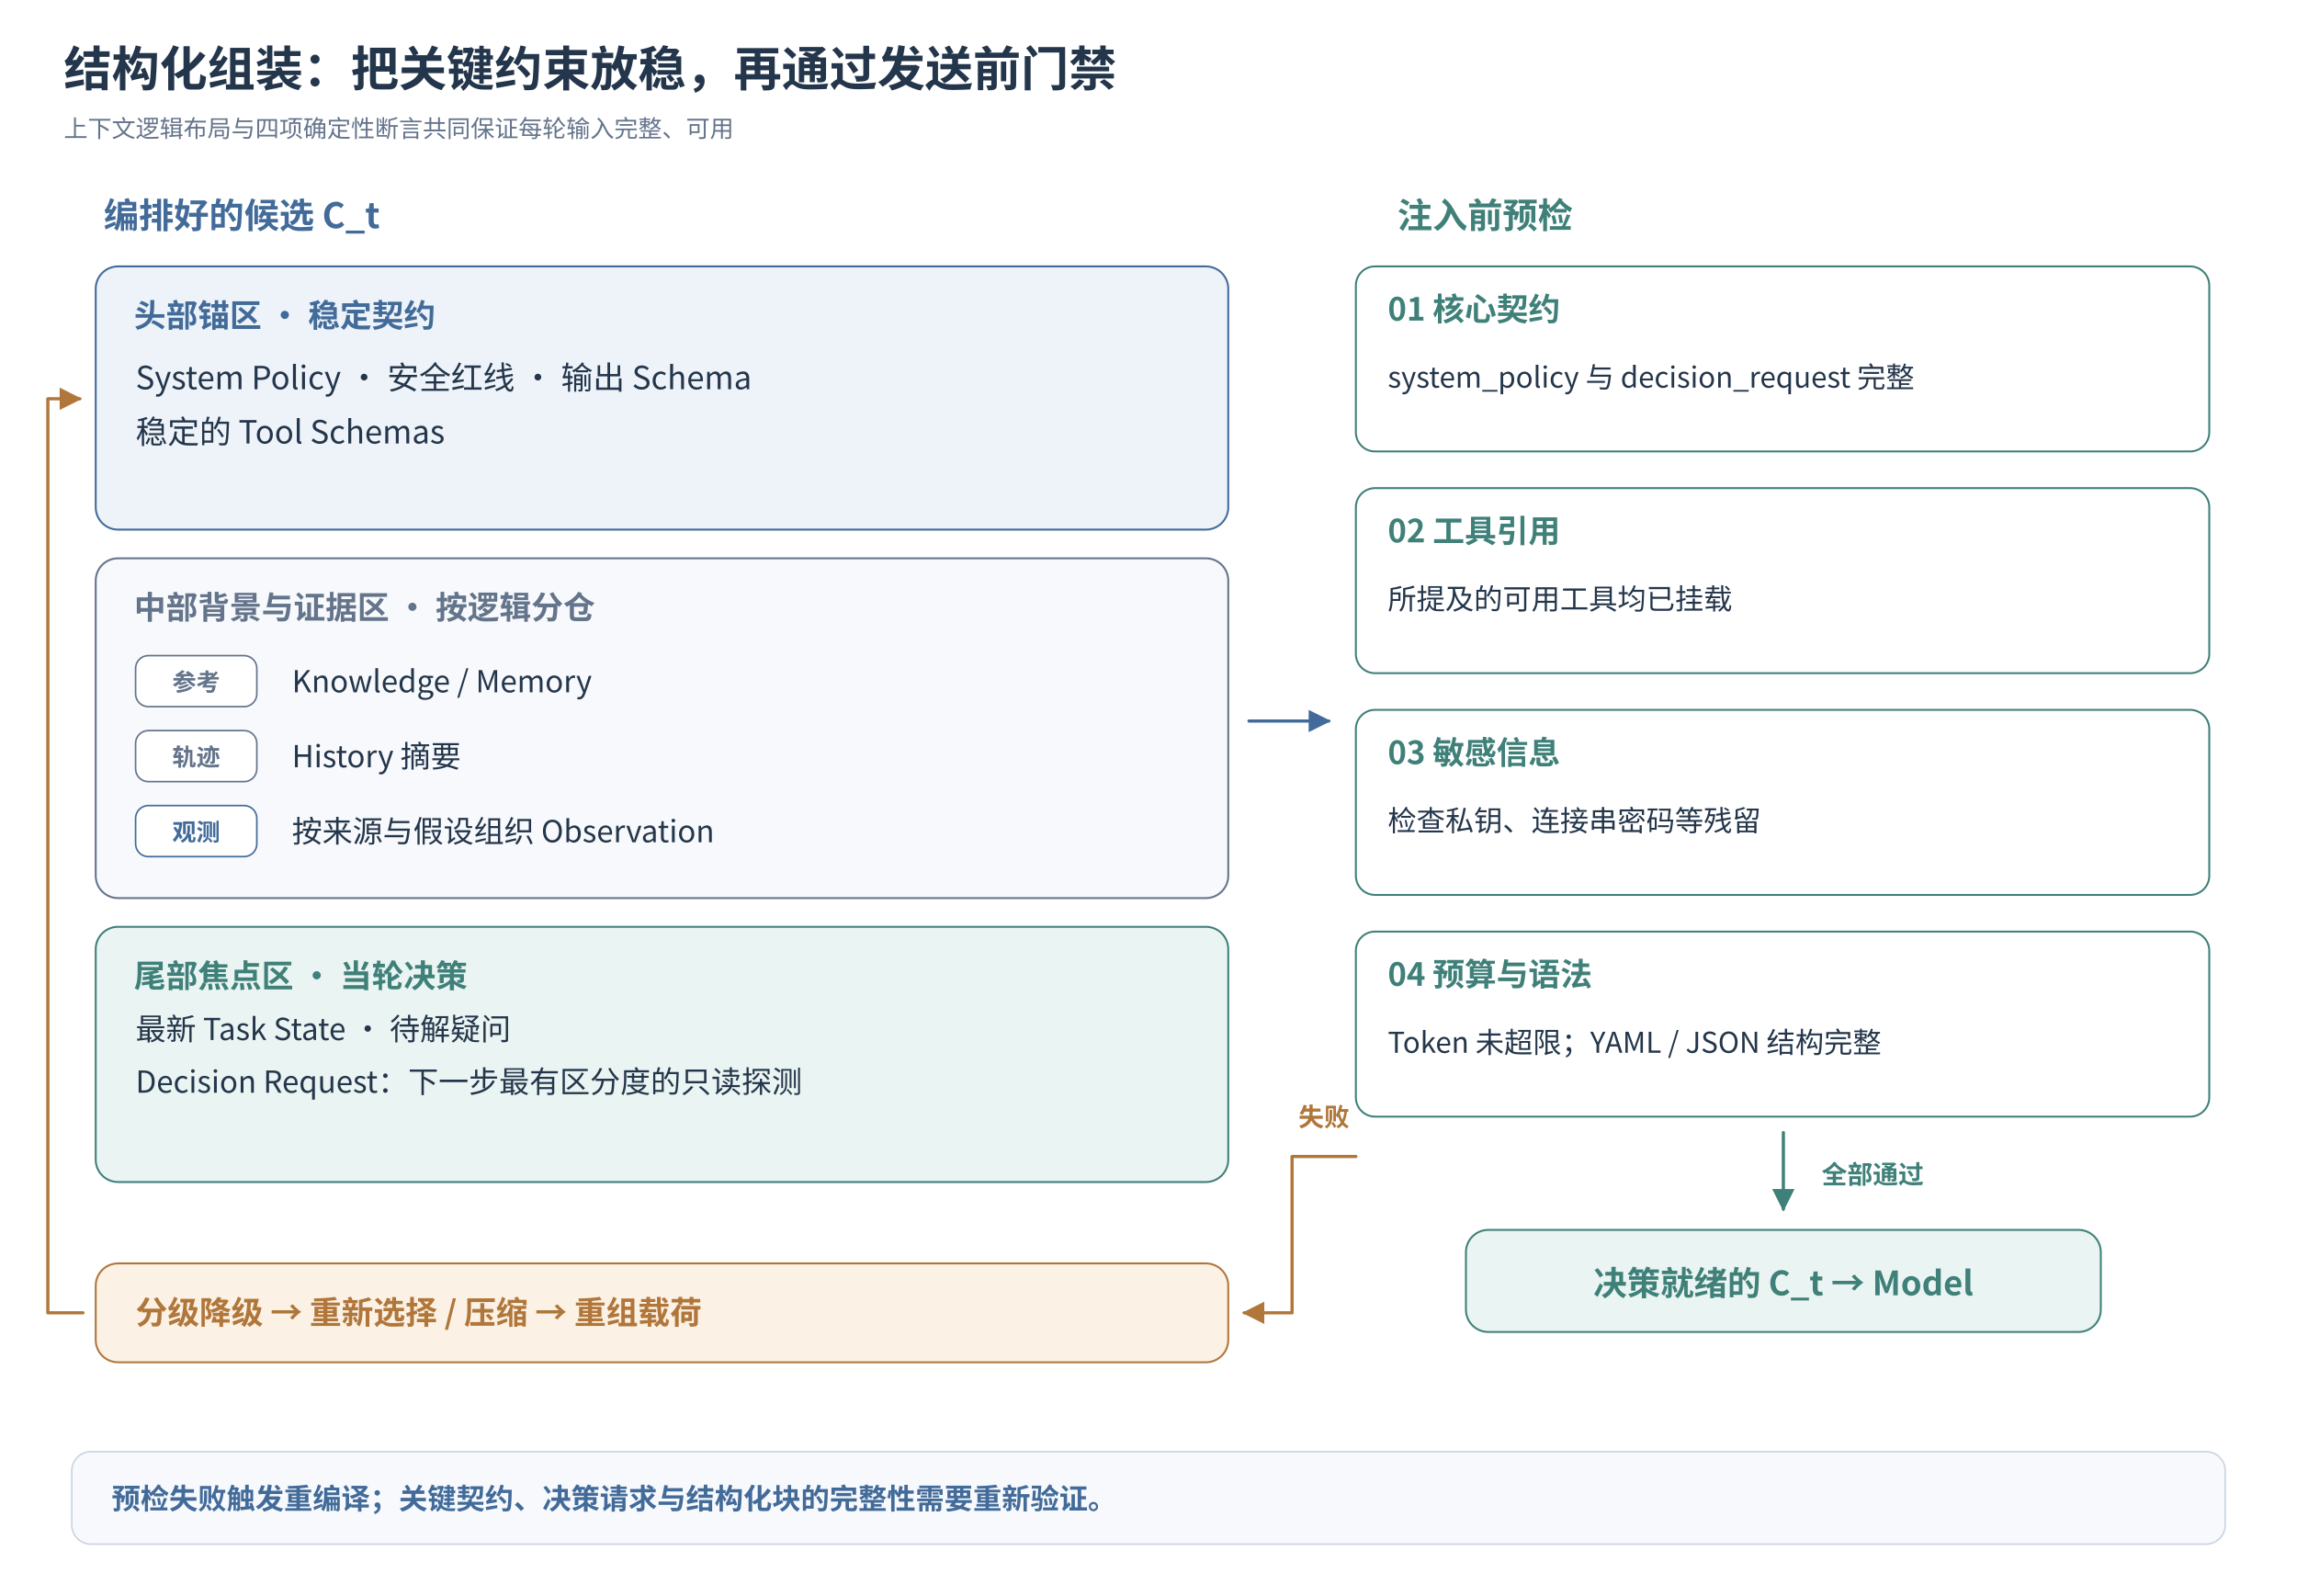
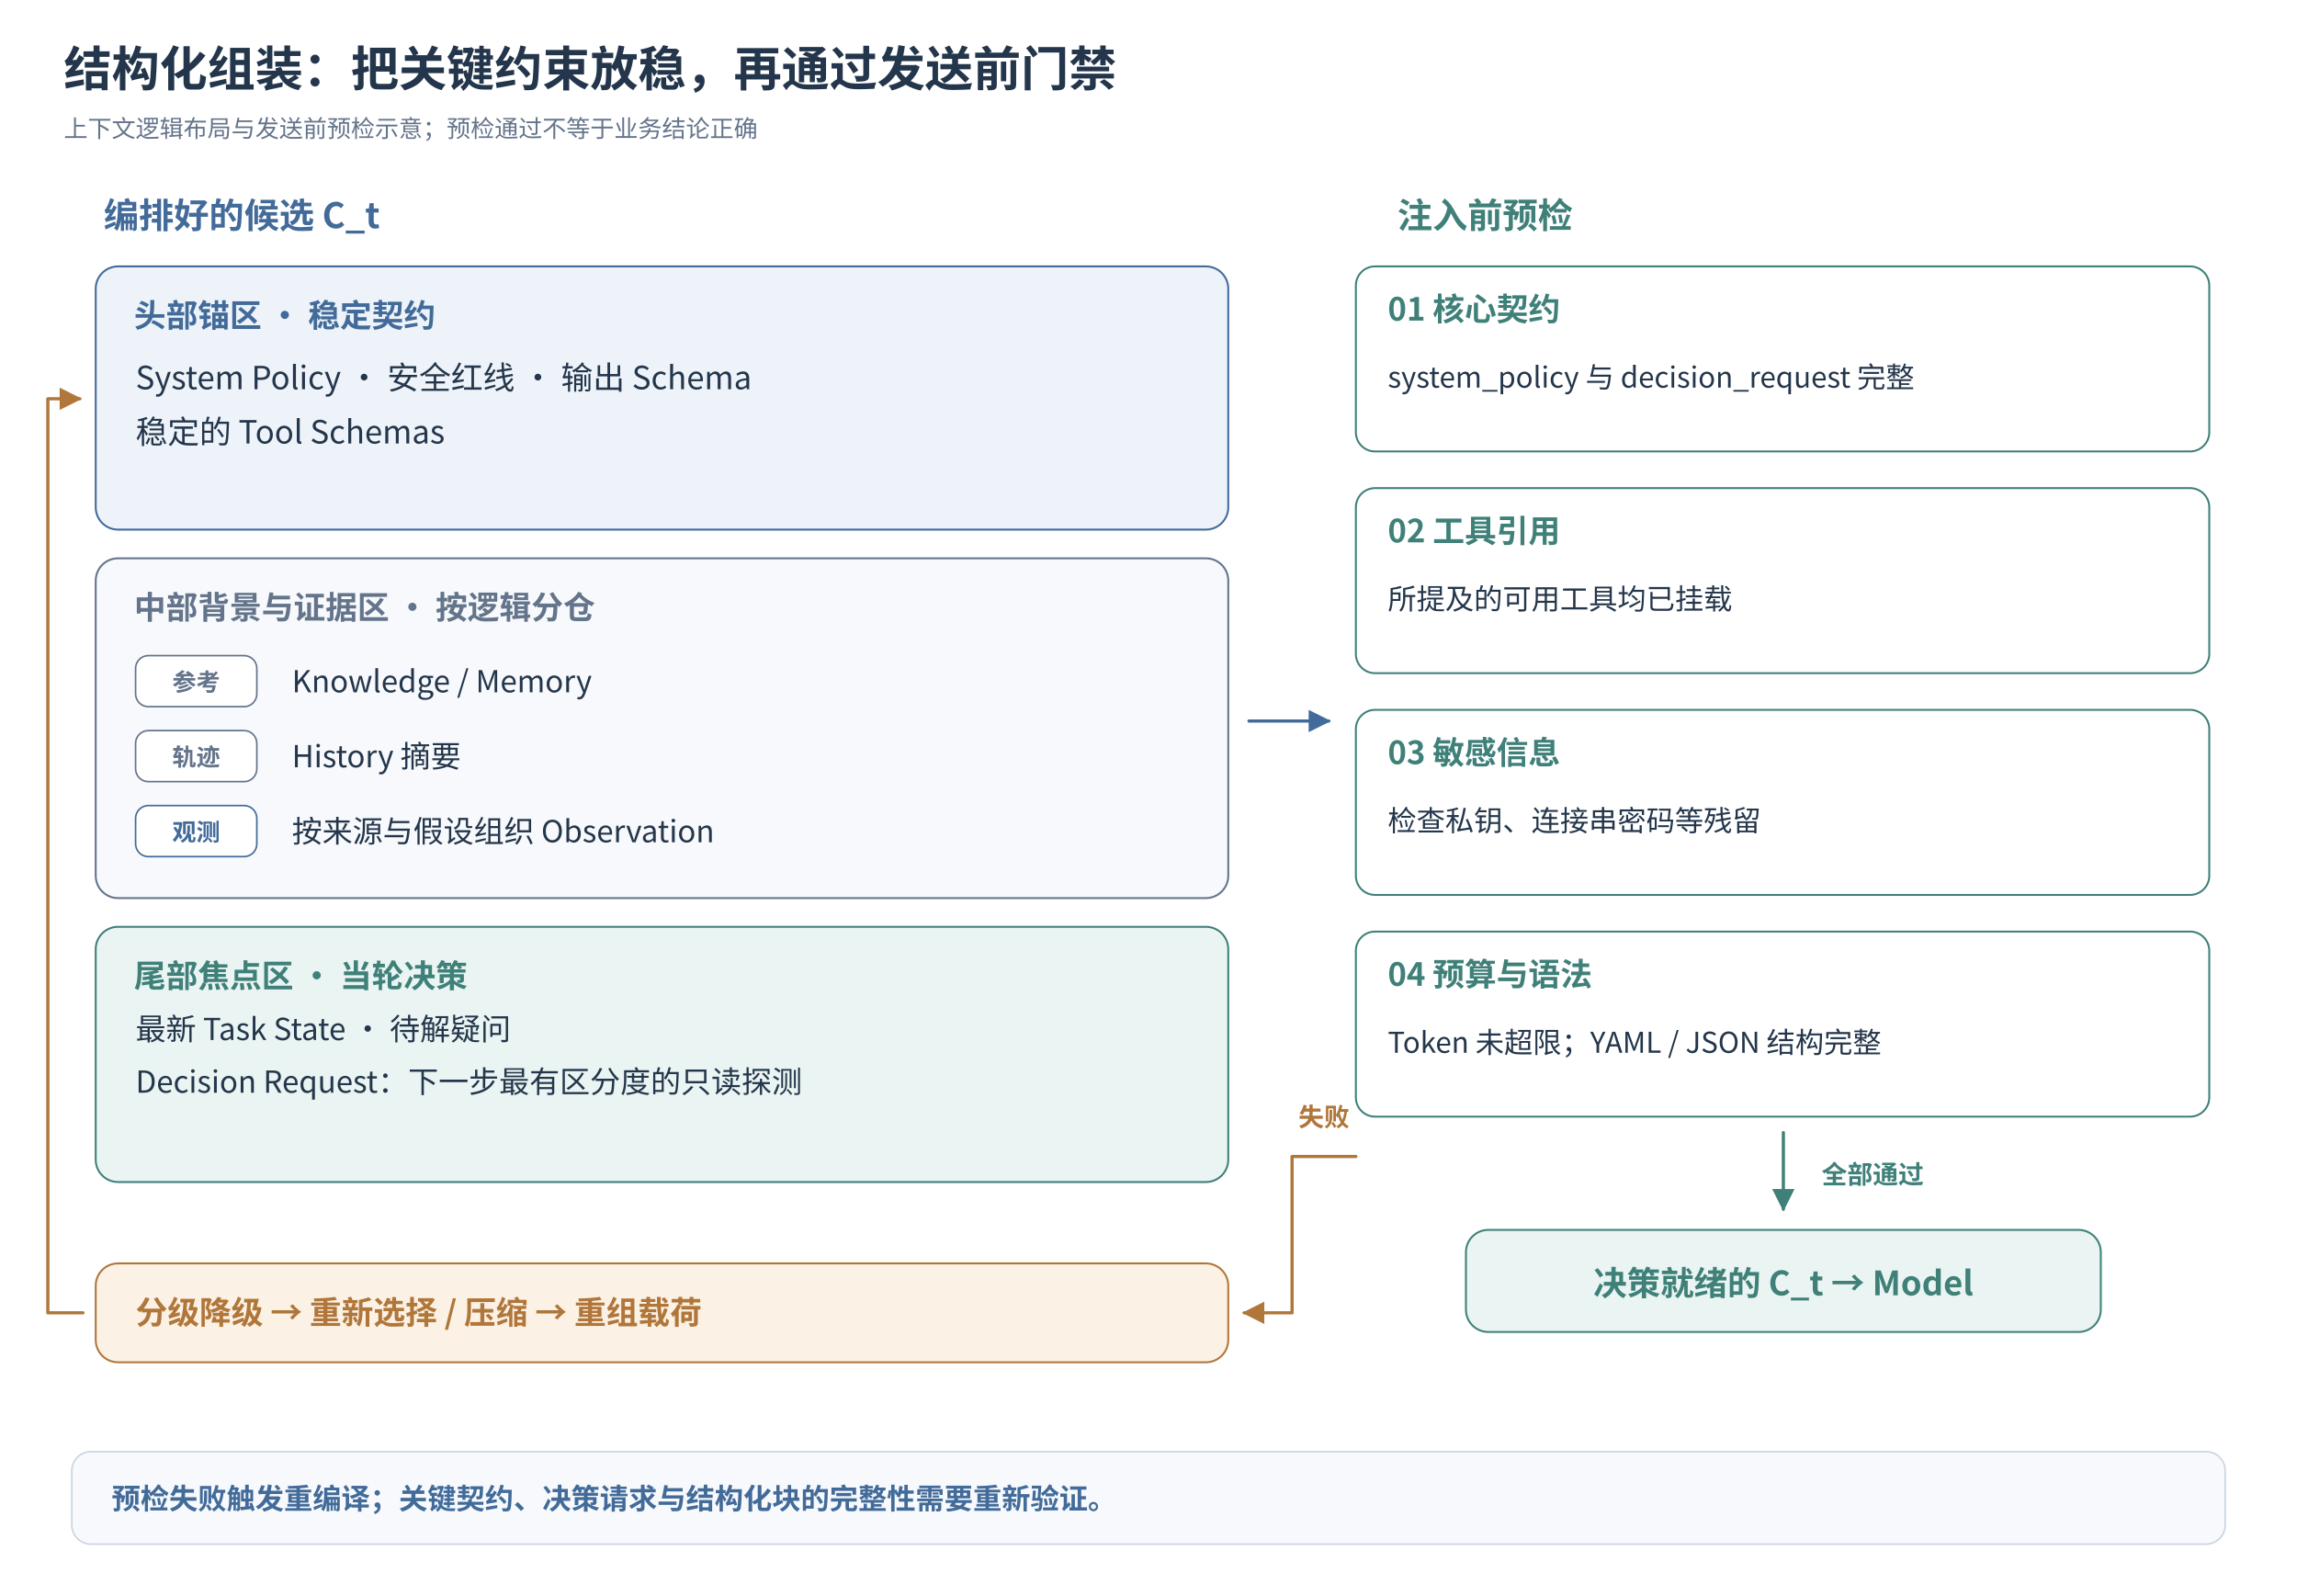
<svg xmlns="http://www.w3.org/2000/svg" width="1440px" height="1000px" viewBox="0 0 1440 1000" role="img" aria-labelledby="title desc">
  <defs>
    <marker id="a64748B" viewBox="0 0 10 10" refX="9" refY="5" markerWidth="7" markerHeight="7" orient="auto-start-reverse">
      <path d="M0 0L10 5L0 10Z" fill="#64748B" />
    </marker>
    <marker id="a426B9A" viewBox="0 0 10 10" refX="9" refY="5" markerWidth="7" markerHeight="7" orient="auto-start-reverse">
      <path d="M0 0L10 5L0 10Z" fill="#426B9A" />
    </marker>
    <marker id="a3F8079" viewBox="0 0 10 10" refX="9" refY="5" markerWidth="7" markerHeight="7" orient="auto-start-reverse">
      <path d="M0 0L10 5L0 10Z" fill="#3F8079" />
    </marker>
    <marker id="aB0763A" viewBox="0 0 10 10" refX="9" refY="5" markerWidth="7" markerHeight="7" orient="auto-start-reverse">
      <path d="M0 0L10 5L0 10Z" fill="#B0763A" />
    </marker>
    <marker id="aB9504A" viewBox="0 0 10 10" refX="9" refY="5" markerWidth="7" markerHeight="7" orient="auto-start-reverse">
      <path d="M0 0L10 5L0 10Z" fill="#B9504A" />
    </marker>
  </defs>
  <rect x="0" y="0" width="1440" height="1000" rx="0" fill="#FFFFFF" stroke="#FFFFFF" stroke-width="1.2" />
  <text x="40" y="54" font-family="'PingFang SC','Noto Sans CJK SC','Microsoft YaHei',sans-serif" font-size="30" fill="#24364B" font-weight="700" text-anchor="start">结构化组装：把关键约束放稳，再通过发送前门禁</text>
-   <text x="40" y="86" font-family="'PingFang SC','Noto Sans CJK SC','Microsoft YaHei',sans-serif" font-size="15" fill="#64748B" font-weight="400" text-anchor="start">上下文逻辑布局与四项确定性断言共同保证每轮输入完整、可用</text>
+   <text x="40" y="86" font-family="'PingFang SC','Noto Sans CJK SC','Microsoft YaHei',sans-serif" font-size="15" fill="#64748B" font-weight="400" text-anchor="start">上下文逻辑布局与发送前预检示意；预检通过不等于业务结论正确</text>
  <text x="65" y="143" font-family="'PingFang SC','Noto Sans CJK SC','Microsoft YaHei',sans-serif" font-size="22" fill="#426B9A" font-weight="700" text-anchor="start">编排好的候选 C_t</text>
  <text x="876" y="143" font-family="'PingFang SC','Noto Sans CJK SC','Microsoft YaHei',sans-serif" font-size="22" fill="#3F8079" font-weight="700" text-anchor="start">注入前预检</text>
  <rect x="60" y="167" width="710" height="165" rx="14" fill="#EDF3F9" stroke="#426B9A" stroke-width="1.2" />
  <text x="84" y="205" font-family="'PingFang SC','Noto Sans CJK SC','Microsoft YaHei',sans-serif" font-size="20" fill="#426B9A" font-weight="700" text-anchor="start">头部锚区 · 稳定契约</text>
  <text x="85" y="244" font-family="'PingFang SC','Noto Sans CJK SC','Microsoft YaHei',sans-serif" font-size="20" fill="#24364B" font-weight="400" text-anchor="start">System Policy · 安全红线 · 输出 Schema</text>
  <text x="85" y="278" font-family="'PingFang SC','Noto Sans CJK SC','Microsoft YaHei',sans-serif" font-size="20" fill="#24364B" font-weight="400" text-anchor="start">稳定的 Tool Schemas</text>
  <rect x="60" y="350" width="710" height="213" rx="14" fill="#F7F9FC" stroke="#64748B" stroke-width="1.2" />
  <text x="84" y="388" font-family="'PingFang SC','Noto Sans CJK SC','Microsoft YaHei',sans-serif" font-size="20" fill="#64748B" font-weight="700" text-anchor="start">中部背景与证据区 · 按逻辑分仓</text>
  <rect x="85" y="411" width="76" height="32" rx="8" fill="#FFFFFF" stroke="#64748B" stroke-width="1" />
  <text x="123.0" y="433" font-family="'PingFang SC','Noto Sans CJK SC','Microsoft YaHei',sans-serif" font-size="15" fill="#64748B" font-weight="700" text-anchor="middle">参考</text>
  <text x="183" y="434" font-family="'PingFang SC','Noto Sans CJK SC','Microsoft YaHei',sans-serif" font-size="19" fill="#24364B" font-weight="400" text-anchor="start">Knowledge / Memory</text>
  <rect x="85" y="458" width="76" height="32" rx="8" fill="#FFFFFF" stroke="#64748B" stroke-width="1" />
  <text x="123.0" y="480" font-family="'PingFang SC','Noto Sans CJK SC','Microsoft YaHei',sans-serif" font-size="15" fill="#64748B" font-weight="700" text-anchor="middle">轨迹</text>
  <text x="183" y="481" font-family="'PingFang SC','Noto Sans CJK SC','Microsoft YaHei',sans-serif" font-size="19" fill="#24364B" font-weight="400" text-anchor="start">History 摘要</text>
  <rect x="85" y="505" width="76" height="32" rx="8" fill="#FFFFFF" stroke="#426B9A" stroke-width="1" />
  <text x="123.0" y="527" font-family="'PingFang SC','Noto Sans CJK SC','Microsoft YaHei',sans-serif" font-size="15" fill="#426B9A" font-weight="700" text-anchor="middle">观测</text>
  <text x="183" y="528" font-family="'PingFang SC','Noto Sans CJK SC','Microsoft YaHei',sans-serif" font-size="19" fill="#24364B" font-weight="400" text-anchor="start">按来源与假设组织 Observation</text>
  <rect x="60" y="581" width="710" height="160" rx="14" fill="#EAF4F2" stroke="#3F8079" stroke-width="1.2" />
  <text x="84" y="619" font-family="'PingFang SC','Noto Sans CJK SC','Microsoft YaHei',sans-serif" font-size="20" fill="#3F8079" font-weight="700" text-anchor="start">尾部焦点区 · 当轮决策</text>
  <text x="85" y="652" font-family="'PingFang SC','Noto Sans CJK SC','Microsoft YaHei',sans-serif" font-size="19" fill="#24364B" font-weight="400" text-anchor="start">最新 Task State · 待解疑问</text>
  <text x="85" y="685" font-family="'PingFang SC','Noto Sans CJK SC','Microsoft YaHei',sans-serif" font-size="19" fill="#24364B" font-weight="400" text-anchor="start">Decision Request：下一步最有区分度的只读探测</text>
  <path d="M 783 452 L 833 452" fill="none" stroke="#426B9A" stroke-width="2" stroke-linejoin="round" stroke-linecap="round" marker-end="url(#a426B9A)" />
  <rect x="850" y="167" width="535" height="116" rx="12" fill="#FFFFFF" stroke="#3F8079" stroke-width="1.2" />
  <text x="870" y="201.0" font-family="'PingFang SC','Noto Sans CJK SC','Microsoft YaHei',sans-serif" font-size="20" fill="#3F8079" font-weight="700" text-anchor="start">01  核心契约</text>
  <text x="870" y="243.0" font-family="'PingFang SC','Noto Sans CJK SC','Microsoft YaHei',sans-serif" font-size="18" fill="#24364B" font-weight="400" text-anchor="start">system_policy 与 decision_request 完整</text>
  <rect x="850" y="306" width="535" height="116" rx="12" fill="#FFFFFF" stroke="#3F8079" stroke-width="1.2" />
  <text x="870" y="340.0" font-family="'PingFang SC','Noto Sans CJK SC','Microsoft YaHei',sans-serif" font-size="20" fill="#3F8079" font-weight="700" text-anchor="start">02  工具引用</text>
  <text x="870" y="382.0" font-family="'PingFang SC','Noto Sans CJK SC','Microsoft YaHei',sans-serif" font-size="18" fill="#24364B" font-weight="400" text-anchor="start">所提及的可用工具均已挂载</text>
  <rect x="850" y="445" width="535" height="116" rx="12" fill="#FFFFFF" stroke="#3F8079" stroke-width="1.2" />
  <text x="870" y="479.0" font-family="'PingFang SC','Noto Sans CJK SC','Microsoft YaHei',sans-serif" font-size="20" fill="#3F8079" font-weight="700" text-anchor="start">03  敏感信息</text>
  <text x="870" y="521.0" font-family="'PingFang SC','Noto Sans CJK SC','Microsoft YaHei',sans-serif" font-size="18" fill="#24364B" font-weight="400" text-anchor="start">检查私钥、连接串密码等残留</text>
  <rect x="850" y="584" width="535" height="116" rx="12" fill="#FFFFFF" stroke="#3F8079" stroke-width="1.2" />
  <text x="870" y="618.0" font-family="'PingFang SC','Noto Sans CJK SC','Microsoft YaHei',sans-serif" font-size="20" fill="#3F8079" font-weight="700" text-anchor="start">04  预算与语法</text>
  <text x="870" y="660.0" font-family="'PingFang SC','Noto Sans CJK SC','Microsoft YaHei',sans-serif" font-size="18" fill="#24364B" font-weight="400" text-anchor="start">Token 未超限；YAML / JSON 结构完整</text>
  <path d="M 1118 710 L 1118 758" fill="none" stroke="#3F8079" stroke-width="2" stroke-linejoin="round" stroke-linecap="round" marker-end="url(#a3F8079)" />
  <text x="1142" y="742" font-family="'PingFang SC','Noto Sans CJK SC','Microsoft YaHei',sans-serif" font-size="16" fill="#3F8079" font-weight="700" text-anchor="start">全部通过</text>
  <rect x="919" y="771" width="398" height="64" rx="14" fill="#EAF4F2" stroke="#3F8079" stroke-width="1.2" />
  <text x="1118" y="812" font-family="'PingFang SC','Noto Sans CJK SC','Microsoft YaHei',sans-serif" font-size="21" fill="#3F8079" font-weight="700" text-anchor="middle">决策就绪的 C_t → Model</text>
  <rect x="60" y="792" width="710" height="62" rx="14" fill="#FBF1E4" stroke="#B0763A" stroke-width="1.2" />
  <text x="85" y="830" font-family="'PingFang SC','Noto Sans CJK SC','Microsoft YaHei',sans-serif" font-size="20" fill="#B0763A" font-weight="700" text-anchor="start">分级降级 → 重新选择 / 压缩 → 重组载荷</text>
  <path d="M 850 725 L 810 725 L 810 823 L 780 823" fill="none" stroke="#B0763A" stroke-width="2" stroke-linejoin="round" stroke-linecap="round" marker-end="url(#aB0763A)" />
  <text x="814" y="706" font-family="'PingFang SC','Noto Sans CJK SC','Microsoft YaHei',sans-serif" font-size="16" fill="#B0763A" font-weight="700" text-anchor="start">失败</text>
  <path d="M 52 823 L 30 823 L 30 250 L 50 250" fill="none" stroke="#B0763A" stroke-width="2" stroke-linejoin="round" stroke-linecap="round" marker-end="url(#aB0763A)" />
  <rect x="45" y="910" width="1350" height="58" rx="12" fill="#F7F9FC" stroke="#CBD5E1" stroke-width="1" />
  <text x="70" y="946" font-family="'PingFang SC','Noto Sans CJK SC','Microsoft YaHei',sans-serif" font-size="18" fill="#426B9A" font-weight="700" text-anchor="start">预检失败触发重编译；关键契约、决策请求与结构化块的完整性需要重新验证。</text>
</svg>
